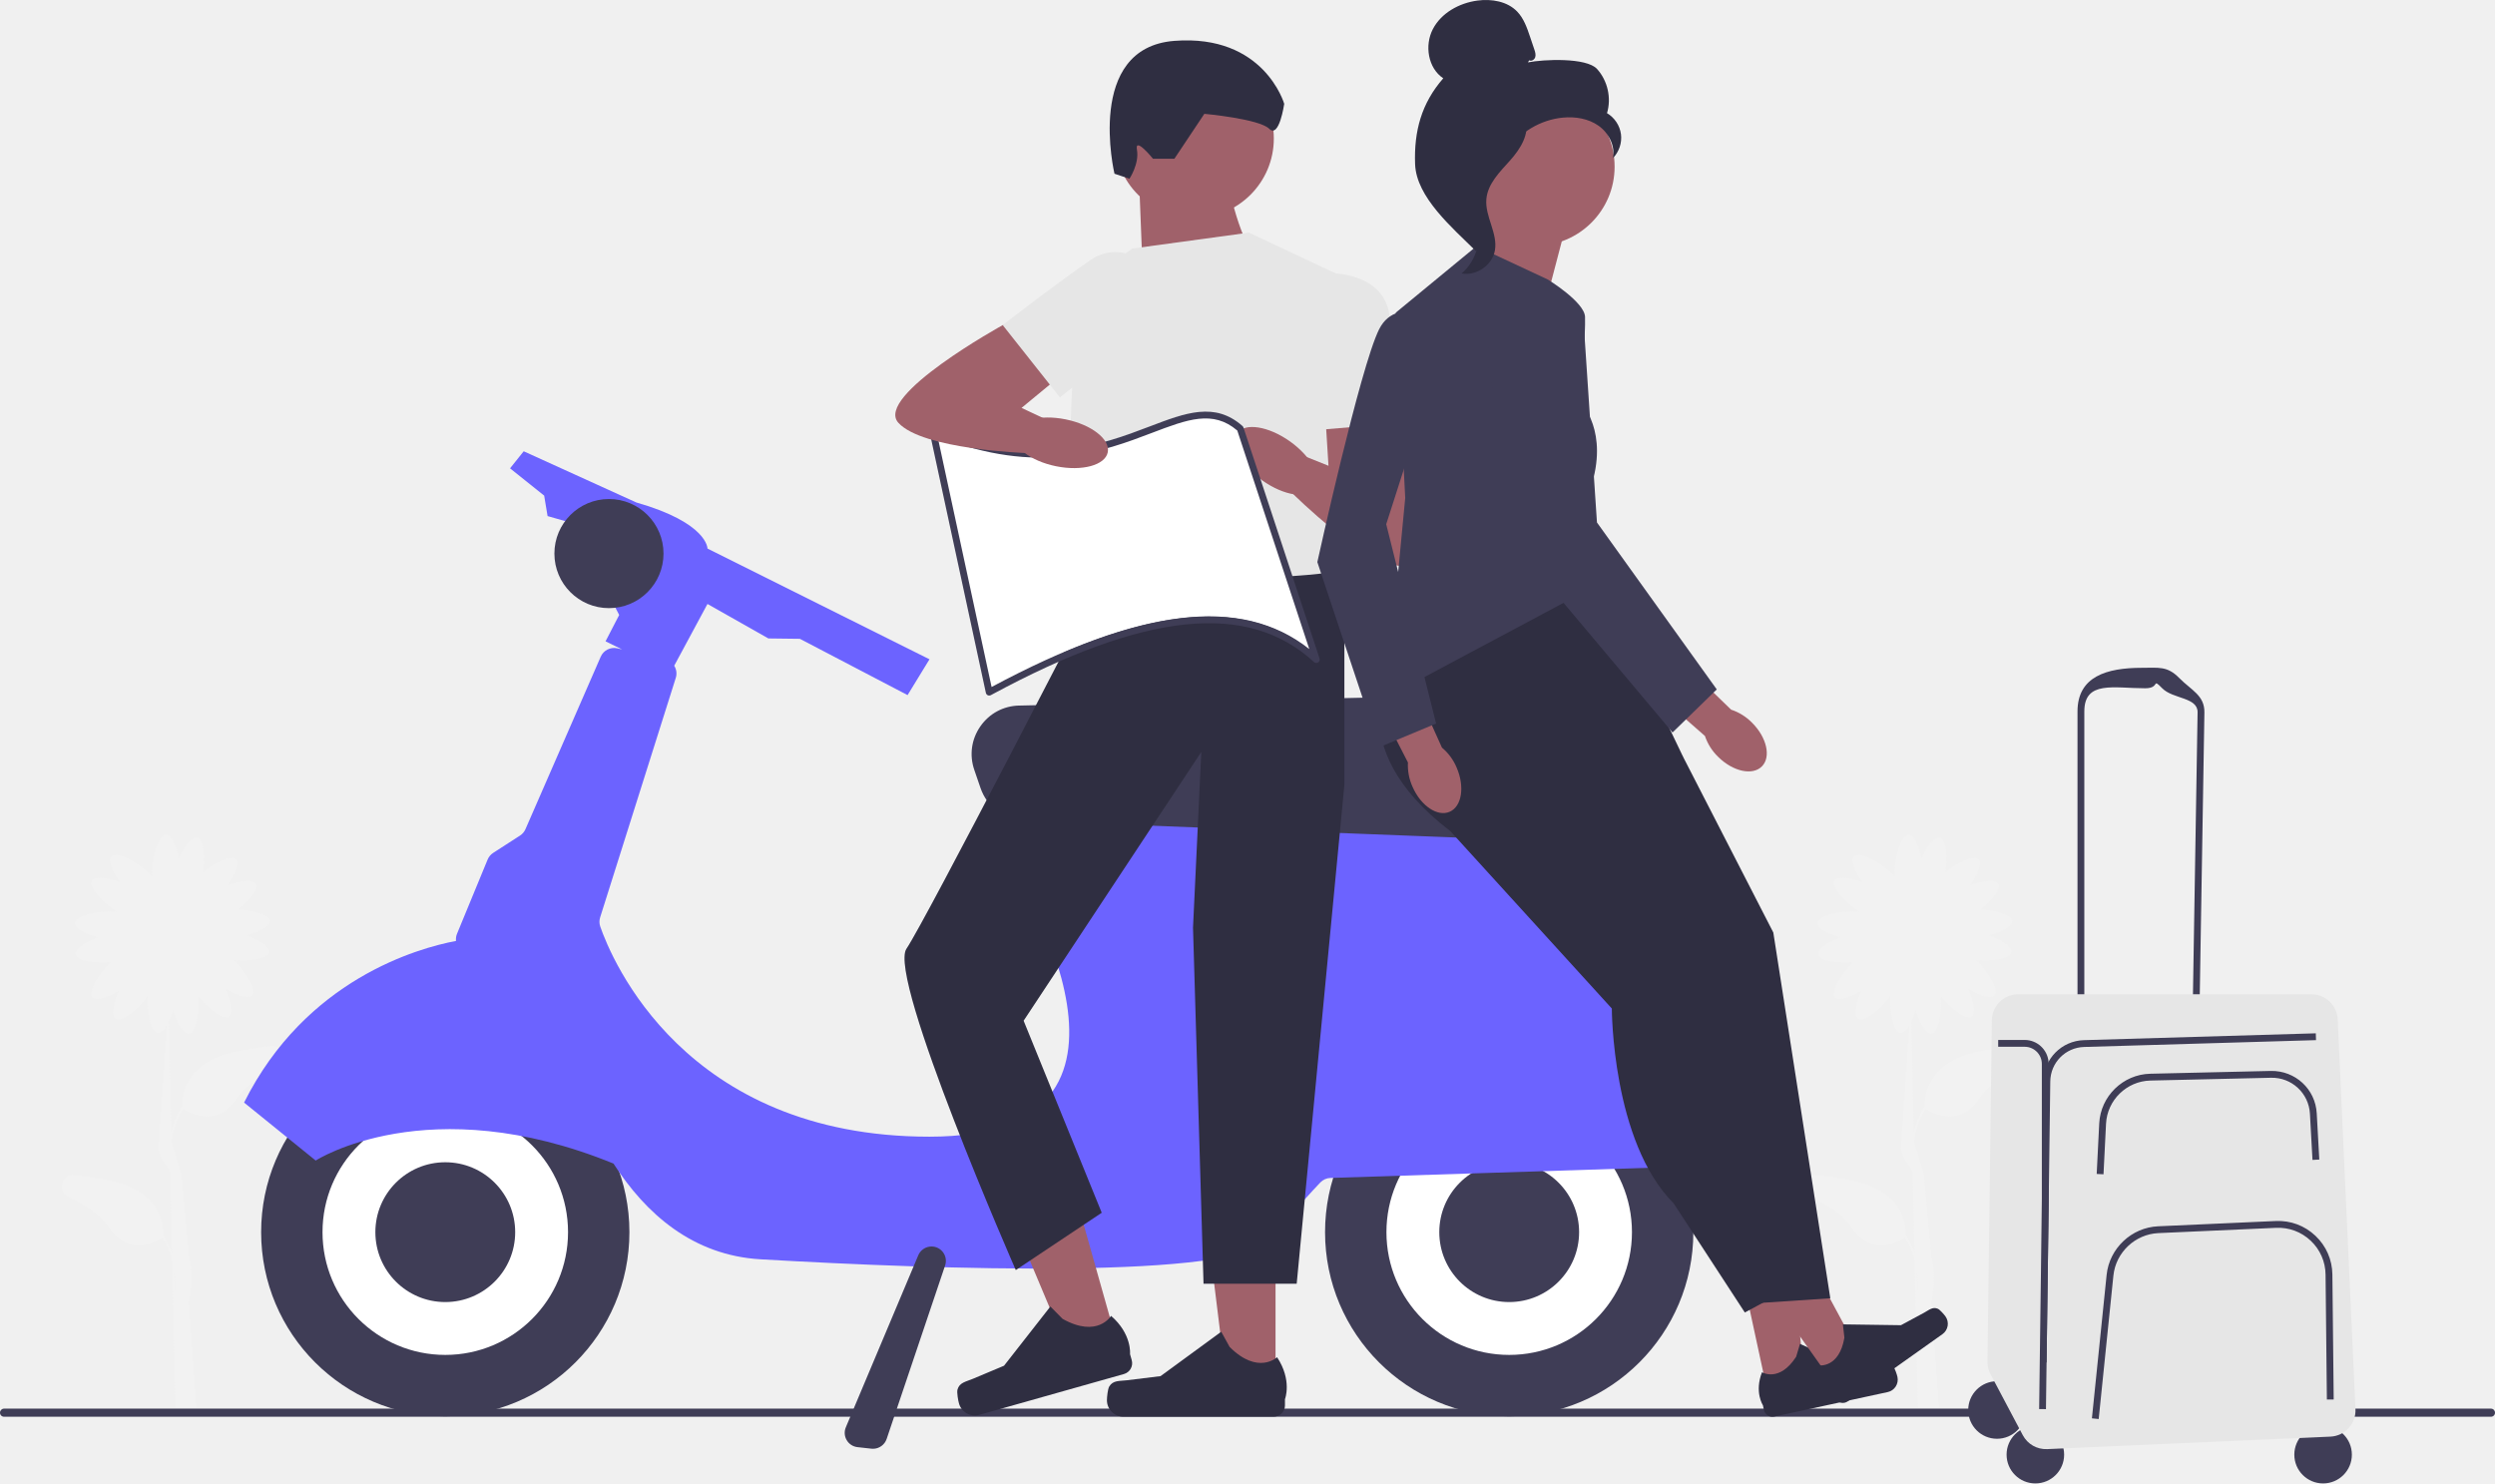
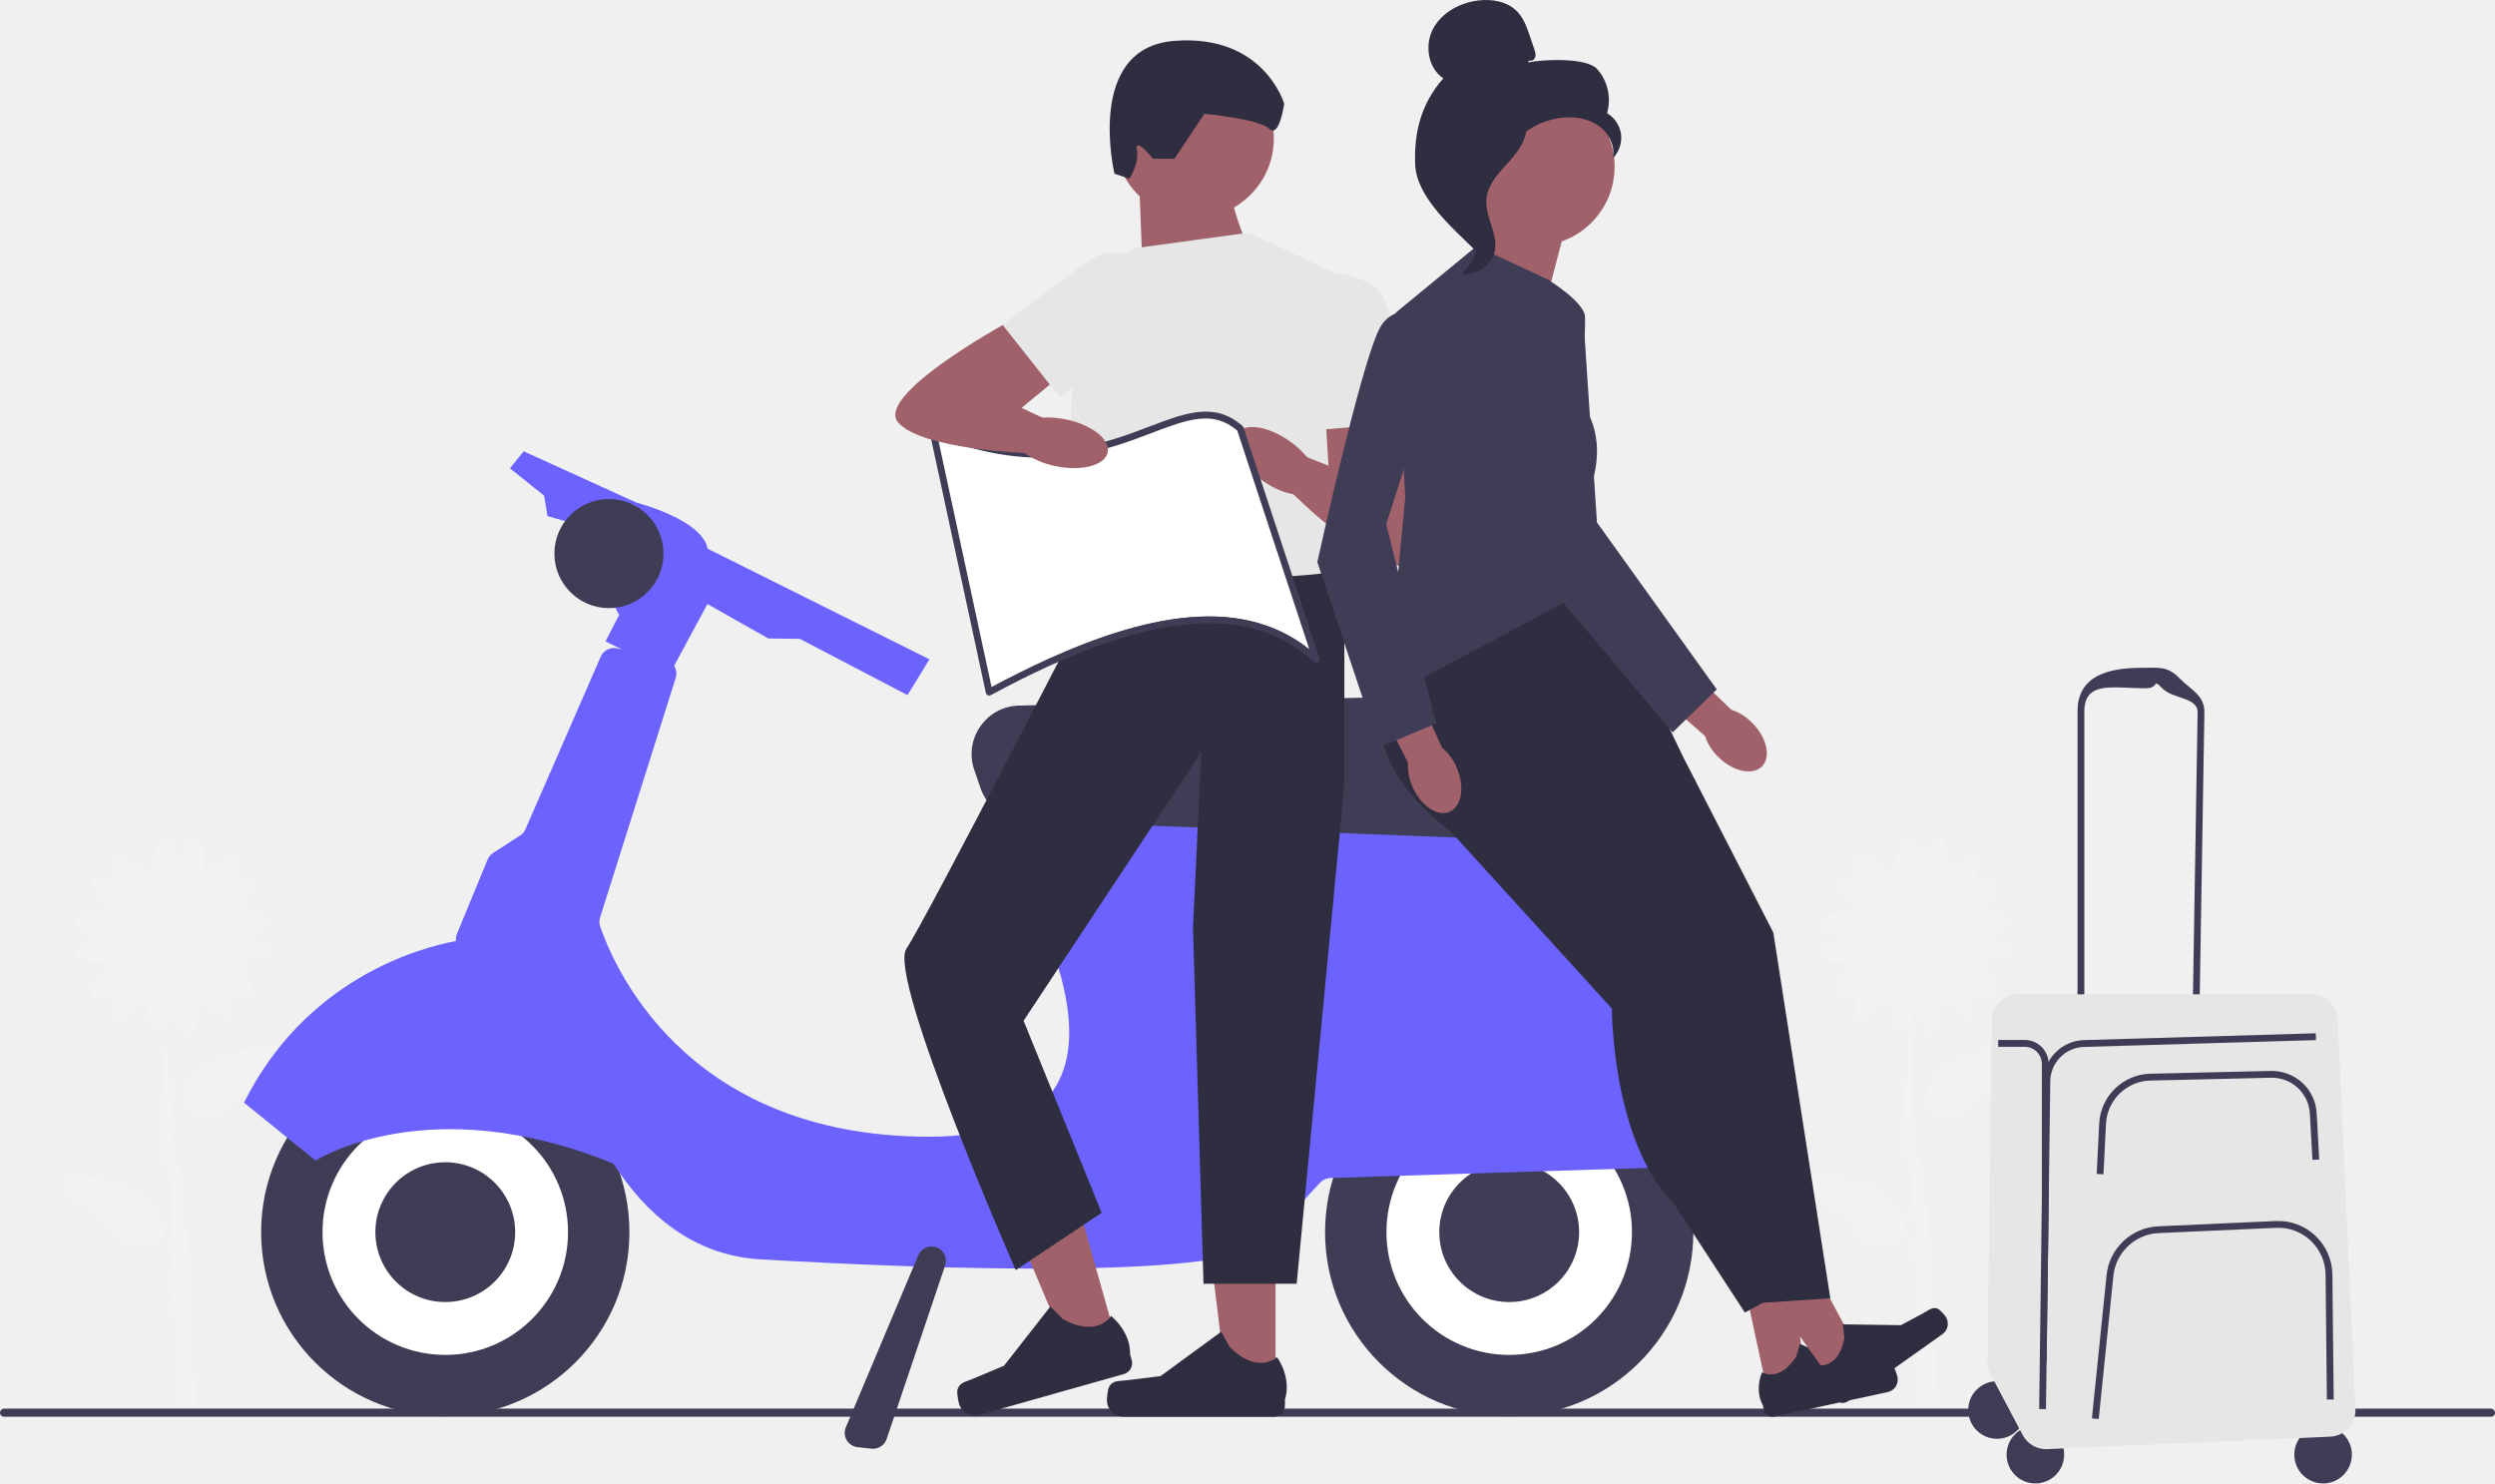
- <svg xmlns="http://www.w3.org/2000/svg" id="uuid-d4f336b3-10d2-4d00-aca2-45e522f21812" width="731.67" height="435.029" viewBox="0 0 731.67 435.029">
-   <path d="m79.481,306.788c-3.161.34-6.609.851-10.277,1.597-15.552,3.167-15.875,13.727-15.739,16.148l-.106-.066c-1.564,2.509-2.543,5.047-3.135,7.443l-.712-32.367c.461-.96.88-2.049,1.229-3.165,1.164,3.585,3.073,6.972,4.718,6.747,2.139-.292,3.072-6.586,2.673-11.059,2.72,3.503,7.298,7.25,9.025,6.094,1.38-.923.562-4.724-.945-8.179,3.139,1.891,6.616,3.134,7.695,1.933,1.472-1.639-2.056-7.231-5.309-10.352,4.355.406,9.894-.288,10.257-2.27.299-1.633-2.997-3.694-6.526-5.02,3.544-.934,6.858-2.563,6.748-4.173-.131-1.913-5.051-3.195-9.295-3.39,3.202-2.505,6.143-5.967,5.244-7.533-.827-1.44-4.674-.882-8.224.386,2.101-3.003,3.578-6.387,2.453-7.546-1.401-1.443-6.374,1.047-9.767,3.8.661-4.288.327-9.701-1.597-10.19-1.609-.41-3.889,2.739-5.453,6.169-.691-3.599-2.09-7.016-3.704-7.016-2.3,0-4.164,6.934-4.164,11.451,0,.255.007.496.018.725-.231-.268-.495-.547-.797-.84-3.241-3.147-9.514-6.641-11.116-4.991-1.125,1.158.352,4.542,2.453,7.546-3.55-1.268-7.397-1.826-8.224-.386-1.111,1.934,3.639,6.763,7.5,9.105-.232-.028-.476-.052-.735-.069-4.507-.308-11.552,1.08-11.708,3.375-.11,1.611,3.204,3.239,6.748,4.173-3.528,1.326-6.825,3.387-6.526,5.02.363,1.982,5.902,2.676,10.257,2.27-3.253,3.122-6.781,8.713-5.309,10.352,1.079,1.201,4.556-.042,7.695-1.933-1.507,3.455-2.325,7.256-.945,8.179,1.824,1.22,6.825-3.026,9.463-6.679-.269,4.47.801,10.61,2.923,10.852.887.101,1.828-.845,2.676-2.302l-2.404,34.79c-.562,4.052,3.032,6.695,3.353,8.364l.518,23.559c-.585-1.678-1.373-3.395-2.435-5.099l-.106.066c.136-2.421-.187-12.982-15.739-16.148-3.668-.747-7.116-1.257-10.277-1.597-3.731-.401-5.187,4.706-1.816,6.356,4.881,2.389,9.473,5.399,11.867,8.964,6.119,9.114,14.574,3.845,15.776,3.027,1.343,2.235,2.223,4.487,2.779,6.629l.275,12.511c-.067.296-.114.462-.118.474l.129.038.666,30.279,6.181-.05-2.211-30.949c.371-1.67,1.514-7.357,0-13.264l-2.211-24.317h0c-.005-.019.125.638,0,0l-2.884-9.555c.419-2.956,1.393-6.281,3.369-9.571,1.202.818,9.657,6.086,15.776-3.027,2.393-3.565,6.985-6.575,11.867-8.964,3.371-1.65,1.915-6.757-1.816-6.356l0.0 0Zm-28.233,71.638l-.117-5.295c.235,2.002.223,3.809.117,5.295Z" fill="#f2f2f2" />
-   <path d="m0,414.287c0,.66.53,1.19,1.19,1.19h729.29c.66,0,1.19-.53,1.19-1.19,0-.66-.53-1.19-1.19-1.19H1.19c-.66,0-1.19.53-1.19,1.19Z" fill="#3f3d56" />
+ <svg xmlns="http://www.w3.org/2000/svg" id="uuid-026e9145-6dbc-4448-8ac2-371c23178406" width="731.67" height="435.03" viewBox="0 0 731.67 435.03">
+   <path d="m79.48,306.79c-3.16.34-6.61.85-10.28,1.6-15.55,3.17-15.88,13.73-15.74,16.15l-.11-.07c-1.56,2.51-2.54,5.05-3.14,7.44l-.71-32.37c.46-.96.88-2.05,1.23-3.16,1.16,3.59,3.07,6.97,4.72,6.75,2.14-.29,3.07-6.59,2.67-11.06,2.72,3.5,7.3,7.25,9.03,6.09,1.38-.92.56-4.72-.94-8.18,3.14,1.89,6.62,3.13,7.7,1.93,1.47-1.64-2.06-7.23-5.31-10.35,4.35.41,9.89-.29,10.26-2.27.3-1.63-3-3.69-6.53-5.02,3.54-.93,6.86-2.56,6.75-4.17-.13-1.91-5.05-3.2-9.3-3.39,3.2-2.5,6.14-5.97,5.24-7.53-.83-1.44-4.67-.88-8.22.39,2.1-3,3.58-6.39,2.45-7.55-1.4-1.44-6.37,1.05-9.77,3.8.66-4.29.33-9.7-1.6-10.19-1.61-.41-3.89,2.74-5.45,6.17-.69-3.6-2.09-7.02-3.7-7.02-2.3,0-4.16,6.93-4.16,11.45,0,.26,0,.5.02.73-.23-.27-.5-.55-.8-.84-3.24-3.15-9.51-6.64-11.12-4.99-1.12,1.16.35,4.54,2.45,7.55-3.55-1.27-7.4-1.83-8.22-.39-1.11,1.93,3.64,6.76,7.5,9.1-.23-.03-.48-.05-.74-.07-4.51-.31-11.55,1.08-11.71,3.37-.11,1.61,3.2,3.24,6.75,4.17-3.53,1.33-6.82,3.39-6.53,5.02.36,1.98,5.9,2.68,10.26,2.27-3.25,3.12-6.78,8.71-5.31,10.35,1.08,1.2,4.56-.04,7.7-1.93-1.51,3.46-2.32,7.26-.94,8.18,1.82,1.22,6.83-3.03,9.46-6.68-.27,4.47.8,10.61,2.92,10.85.89.1,1.83-.85,2.68-2.3l-2.4,34.79c-.56,4.05,3.03,6.7,3.35,8.36l.52,23.56c-.59-1.68-1.37-3.4-2.44-5.1l-.11.07c.14-2.42-.19-12.98-15.74-16.15-3.67-.75-7.12-1.26-10.28-1.6-3.73-.4-5.19,4.71-1.82,6.36,4.88,2.39,9.47,5.4,11.87,8.96,6.12,9.11,14.57,3.85,15.78,3.03,1.34,2.24,2.22,4.49,2.78,6.63l.28,12.51c-.07.3-.11.46-.12.47l.13.04.67,30.28,6.18-.05-2.21-30.95c.37-1.67,1.51-7.36,0-13.26l-2.21-24.32h0s.13.64,0,0l-2.88-9.56c.42-2.96,1.39-6.28,3.37-9.57,1.2.82,9.66,6.09,15.78-3.03,2.39-3.56,6.99-6.57,11.87-8.96,3.37-1.65,1.92-6.76-1.82-6.36h0Zm-28.23,71.64l-.12-5.3c.23,2,.22,3.81.12,5.3Z" fill="#f2f2f2" />
+   <path d="m0,414.29c0,.66.53,1.19,1.19,1.19h729.29c.66,0,1.19-.53,1.19-1.19s-.53-1.19-1.19-1.19H1.19c-.66,0-1.19.53-1.19,1.19Z" fill="#3f3d56" />
  <g>
-     <circle cx="442.579" cy="361.342" r="54" fill="#3f3d56" />
-     <circle cx="442.579" cy="361.342" r="36" fill="#fff" />
-     <circle cx="442.579" cy="361.342" r="20.5" fill="#3f3d56" />
-     <circle cx="130.579" cy="361.342" r="54" fill="#3f3d56" />
-     <circle cx="130.579" cy="361.342" r="36" fill="#fff" />
-     <path d="m516.451,335.66c-7.034-17.727-31.614-71.897-75.386-89.825-.337-.138-.691-.232-1.051-.284l-140.406-20.112c-2.314-.331-4.467,1.251-4.84,3.559l-2.462,15.198c-.169,1.044.051,2.112.624,3.001,7.131,11.063,52.829,86.145-20.351,86.145-72.03,0-93.349-52.374-96.55-61.615-.302-.873-.315-1.813-.036-2.694l22.184-70.251c.395-1.25.176-2.529-.461-3.552l9.752-18.112,17.863,10.112,9.248.112,31.571,16.5,6.429-10.5-65.111-32.476s.111-7.524-20.889-13.524l-33-15-4,5,10,8,1,6,7,2,14,27-4,7.736,4.855,2.367-1.395-.317c-2.008-.456-4.057.579-4.88,2.466l-22.063,50.561c-.338.774-.896,1.43-1.605,1.888l-7.859,5.071c-.734.474-1.306,1.161-1.64,1.969l-8.976,21.773c-.28.678-.36,1.39-.287,2.078-11.19,2.12-44.084,11.277-62.15,47.408l21,17s32.918-21.299,87.322.881c9.456,14.718,23.251,26.933,43.168,28.084,52.511,3.035,139.511,6.035,149.511-5.965,7.321-8.785,12.414-14.27,14.617-16.578.776-.813,1.836-1.284,2.96-1.32l122.449-3.911c2.973-.095,4.943-3.109,3.846-5.873Z" fill="#6c63ff" />
-     <circle cx="178.579" cy="162.342" r="16" fill="#3f3d56" />
-     <path d="m434.813,245.896c-.189,0-.38-.004-.571-.011l-133.778-5.179c-5.92-.229-10.99-3.998-12.917-9.601l-1.831-5.329c-1.494-4.345-.845-8.999,1.781-12.769,2.626-3.77,6.766-5.993,11.358-6.099l138.217-3.177c4.28-.098,8.4,1.734,11.194,5.033,2.793,3.297,3.932,7.624,3.123,11.87l-2.606,13.684c-1.293,6.788-7.119,11.577-13.97,11.577Z" fill="#3f3d56" />
-     <circle cx="130.579" cy="361.342" r="20.5" fill="#3f3d56" />
-     <path d="m488.558,302.979c-3.202,0-6.251-1.715-7.876-4.655l-10.135-18.34c-1.605-2.905-1.514-6.319.245-9.134,1.759-2.815,4.797-4.404,8.103-4.223l18.386.942c3.424.176,6.5,2.329,7.837,5.488l5.373,12.697c.982,2.325.958,4.874-.068,7.18-1.027,2.305-2.907,4.027-5.293,4.851l-13.624,4.697c-.973.336-1.967.496-2.947.496Z" fill="#3f3d56" />
-     <path d="m256.009,424.868c-.152,0-.306-.009-.46-.025l-4.083-.454c-1.334-.148-2.488-.897-3.168-2.056-.68-1.157-.771-2.531-.25-3.769l21.237-50.438.461.194-.461-.194c.583-1.385,1.871-2.36,3.361-2.547,1.45-.185,2.864.386,3.787,1.517.923,1.13,1.195,2.63.729,4.013l-17.154,50.893c-.578,1.718-2.216,2.867-4,2.867Z" fill="#3f3d56" />
+     <circle cx="442.58" cy="361.34" r="54" fill="#3f3d56" />
+     <circle cx="442.58" cy="361.34" r="36" fill="#fff" />
+     <circle cx="442.58" cy="361.34" r="20.5" fill="#3f3d56" />
+     <circle cx="130.58" cy="361.34" r="54" fill="#3f3d56" />
+     <circle cx="130.58" cy="361.34" r="36" fill="#fff" />
+     <path d="m516.45,335.66c-7.03-17.73-31.61-71.9-75.39-89.83-.34-.14-.69-.23-1.05-.28l-140.41-20.11c-2.31-.33-4.47,1.25-4.84,3.56l-2.46,15.2c-.17,1.04.05,2.11.62,3,7.13,11.06,52.83,86.15-20.35,86.15s-93.35-52.37-96.55-61.62c-.3-.87-.31-1.81-.04-2.69l22.18-70.25c.39-1.25.18-2.53-.46-3.55l9.75-18.11,17.86,10.11,9.25.11,31.57,16.5,6.43-10.5-65.11-32.48s.11-7.52-20.89-13.52l-33-15-4,5,10,8,1,6,7,2,14,27-4,7.74,4.86,2.37-1.39-.32c-2.01-.46-4.06.58-4.88,2.47l-22.06,50.56c-.34.77-.9,1.43-1.61,1.89l-7.86,5.07c-.73.47-1.31,1.16-1.64,1.97l-8.98,21.77c-.28.68-.36,1.39-.29,2.08-11.19,2.12-44.08,11.28-62.15,47.41l21,17s32.92-21.3,87.32.88c9.46,14.72,23.25,26.93,43.17,28.08,52.51,3.04,139.51,6.04,149.51-5.96,7.32-8.79,12.41-14.27,14.62-16.58.78-.81,1.84-1.28,2.96-1.32l122.45-3.91c2.97-.09,4.94-3.11,3.85-5.87Z" fill="#6c63ff" />
+     <circle cx="178.58" cy="162.34" r="16" fill="#3f3d56" />
+     <path d="m434.81,245.9c-.19,0-.38,0-.57-.01l-133.78-5.18c-5.92-.23-10.99-4-12.92-9.6l-1.83-5.33c-1.49-4.34-.84-9,1.78-12.77,2.63-3.77,6.77-5.99,11.36-6.1l138.22-3.18c4.28-.1,8.4,1.73,11.19,5.03,2.79,3.3,3.93,7.62,3.12,11.87l-2.61,13.68c-1.29,6.79-7.12,11.58-13.97,11.58Z" fill="#3f3d56" />
+     <circle cx="130.58" cy="361.34" r="20.5" fill="#3f3d56" />
+     <path d="m488.56,302.98c-3.2,0-6.25-1.71-7.88-4.66l-10.13-18.34c-1.61-2.91-1.51-6.32.25-9.13,1.76-2.82,4.8-4.4,8.1-4.22l18.39.94c3.42.18,6.5,2.33,7.84,5.49l5.37,12.7c.98,2.33.96,4.87-.07,7.18-1.03,2.3-2.91,4.03-5.29,4.85l-13.62,4.7c-.97.34-1.97.5-2.95.5Z" fill="#3f3d56" />
+     <path d="m256.01,424.87c-.15,0-.31,0-.46-.03l-4.08-.45c-1.33-.15-2.49-.9-3.17-2.06-.68-1.16-.77-2.53-.25-3.77l21.24-50.44.46.19-.46-.19c.58-1.38,1.87-2.36,3.36-2.55,1.45-.18,2.86.39,3.79,1.52.92,1.13,1.2,2.63.73,4.01l-17.15,50.89c-.58,1.72-2.22,2.87-4,2.87Z" fill="#3f3d56" />
  </g>
-   <path d="m366.275,72.882s-7.77-15.539-6.216-29.524l-25.859,13.403.996,25.445,31.078-9.323h0Z" fill="#a0616a" />
-   <circle cx="350.228" cy="40.611" r="23.327" fill="#a0616a" />
+   <path d="m366.28,72.88s-7.77-15.54-6.22-29.52l-25.86,13.4,1,25.44,31.08-9.32h0Z" fill="#a0616a" />
+   <circle cx="350.23" cy="40.61" r="23.33" fill="#a0616a" />
  <g>
-     <polygon points="374.056 406.928 359.822 406.926 353.05 352.022 374.059 352.024 374.056 406.928" fill="#a0616a" />
-     <path d="m325.288,406.605h0c-.443.746-.677,3.156-.677,4.024h0c0,2.668,2.163,4.831,4.831,4.831h44.082c1.82,0,3.296-1.476,3.296-3.296v-1.835s2.181-5.516-2.309-12.315c0,0-5.58,5.323-13.918-3.014l-2.459-4.454-17.798,13.017-9.865,1.214c-2.158.266-4.072-.041-5.182,1.829h-0l0.0 0Z" fill="#2f2e41" />
+     <polygon points="374.06 406.93 359.82 406.93 353.05 352.02 374.06 352.02 374.06 406.93" fill="#a0616a" />
+     <path d="m325.29,406.6h0c-.44.75-.68,3.16-.68,4.02h0c0,2.67,2.16,4.83,4.83,4.83h44.08c1.82,0,3.3-1.48,3.3-3.3v-1.84s2.18-5.52-2.31-12.31c0,0-5.58,5.32-13.92-3.01l-2.46-4.45-17.8,13.02-9.87,1.21c-2.16.27-4.07-.04-5.18,1.83h0,0Z" fill="#2f2e41" />
  </g>
-   <path d="m332.089,72.882l34.186-4.662,26.417,12.431,1.554,96.343s-64.983,7.77-75.224-2.331c-10.241-10.1-2.472-90.904-2.472-90.904l15.539-10.877s-0,0-0,0Z" fill="#e6e6e6" />
-   <path d="m344.394,46.554h-6.271s-5.441-6.697-4.709-2.617c.732,4.081-2.196,8.473-2.196,8.473l-4.392-1.464s-8.784-36.934,17.568-38.963,32.208,18.467,32.208,18.467c0,0-1.464,10.248-4.392,7.32s-19.032-4.392-19.032-4.392l-8.784,13.176s0,0,0,0Z" fill="#2f2e41" />
+   <path d="m332.09,72.88l34.19-4.66,26.42,12.43,1.55,96.34s-64.98,7.77-75.22-2.33c-10.24-10.1-2.47-90.9-2.47-90.9l15.54-10.88s0,0,0,0Z" fill="#e6e6e6" />
+   <path d="m344.39,46.55h-6.27s-5.44-6.7-4.71-2.62c.73,4.08-2.2,8.47-2.2,8.47l-4.39-1.46s-8.78-36.93,17.57-38.96,32.21,18.47,32.21,18.47c0,0-1.46,10.25-4.39,7.32s-19.03-4.39-19.03-4.39l-8.78,13.18s0,0,0,0Z" fill="#2f2e41" />
  <g>
-     <polygon points="327.805 394.588 314.105 398.454 292.671 347.455 312.889 341.749 327.805 394.588" fill="#a0616a" />
-     <path d="m280.783,407.528h0c-.224.839.206,3.221.442,4.056h0c.725,2.568,3.394,4.062,5.962,3.337l42.423-11.977c1.752-.495,2.771-2.316,2.276-4.067l-.499-1.766s.6-5.901-5.568-11.224c0,0-3.924,6.639-14.213.88l-3.577-3.619-13.592,17.363-9.164,3.849c-2.005.842-3.93,1.067-4.49,3.168l-0.0 0-0-0v0Z" fill="#2f2e41" />
+     <polygon points="327.8 394.59 314.11 398.45 292.67 347.46 312.89 341.75 327.8 394.59" fill="#a0616a" />
+     <path d="m280.78,407.53h0c-.22.84.21,3.22.44,4.06h0c.72,2.57,3.39,4.06,5.96,3.34l42.42-11.98c1.75-.49,2.77-2.32,2.28-4.07l-.5-1.77s.6-5.9-5.57-11.22c0,0-3.92,6.64-14.21.88l-3.58-3.62-13.59,17.36-9.16,3.85c-2,.84-3.93,1.07-4.49,3.17h0s0,0,0,0h0Z" fill="#2f2e41" />
  </g>
-   <path d="m389.584,167.671l4.662,14.095v48.453l-13.985,146.24h-27.322l-3.083-104.394,2.435-51.561-52.108,78.836,22.905,56.307-25.205,16.812s-37.698-85.912-32.057-94.235c5.641-8.323,56.164-106.589,56.164-106.589,0,0,67.596-2.41,67.596-3.964l0.0 0v0h0Z" fill="#2f2e41" />
+   <path d="m389.58,167.67l4.66,14.1v48.45l-13.99,146.24h-27.32l-3.08-104.39,2.43-51.56-52.11,78.84,22.9,56.31-25.21,16.81s-37.7-85.91-32.06-94.24c5.64-8.32,56.16-106.59,56.16-106.59,0,0,67.6-2.41,67.6-3.96h0s0,0,0,0Z" fill="#2f2e41" />
  <g>
-     <path d="m403.569,111.73l7.513,12.304s10.62,41.743,0,41.913-32.063-21.273-32.063-21.273l2.796-11.189,7.77,3.108-1.554-24.863h15.539s0,0,0,0Z" fill="#a0616a" />
-     <path d="m380.261,80.456s24.863-4.38,27.194,11.893c2.331,16.273,3.628,31.685,3.628,31.685l-26.937,2.232-3.885-45.81s0,0,0,0Z" fill="#e6e6e6" />
-     <ellipse cx="374.229" cy="135.166" rx="7.015" ry="14.03" transform="translate(47.03315 361.5733) rotate(-54.54076)" fill="#a0616a" />
+     <path d="m403.57,111.73l7.51,12.3s10.62,41.74,0,41.91-32.06-21.27-32.06-21.27l2.8-11.19,7.77,3.11-1.55-24.86h15.54s0,0,0,0Z" fill="#a0616a" />
+     <path d="m380.26,80.46s24.86-4.38,27.19,11.89c2.33,16.27,3.63,31.69,3.63,31.69l-26.94,2.23-3.88-45.81s0,0,0,0Z" fill="#e6e6e6" />
+     <ellipse cx="374.23" cy="135.17" rx="7.02" ry="14.03" transform="translate(47.03 361.57) rotate(-54.54)" fill="#a0616a" />
  </g>
-   <path d="m590.481,306.788c-3.161.34-6.609.851-10.277,1.597-15.552,3.167-15.875,13.727-15.739,16.148l-.106-.066c-1.564,2.509-2.543,5.047-3.135,7.443l-.712-32.367c.461-.96.88-2.049,1.229-3.165,1.164,3.585,3.073,6.972,4.718,6.747,2.139-.292,3.072-6.586,2.673-11.059,2.72,3.503,7.298,7.25,9.025,6.094,1.38-.923.562-4.724-.945-8.179,3.139,1.891,6.616,3.134,7.695,1.933,1.472-1.639-2.056-7.231-5.309-10.352,4.355.406,9.894-.288,10.257-2.27.299-1.633-2.997-3.694-6.526-5.02,3.544-.934,6.858-2.563,6.748-4.173-.131-1.913-5.051-3.195-9.295-3.39,3.202-2.505,6.143-5.967,5.244-7.533-.827-1.44-4.674-.882-8.224.386,2.101-3.003,3.578-6.387,2.453-7.546-1.401-1.443-6.374,1.047-9.767,3.8.661-4.288.327-9.701-1.597-10.19-1.609-.41-3.889,2.739-5.453,6.169-.691-3.599-2.09-7.016-3.704-7.016-2.3,0-4.164,6.934-4.164,11.451,0,.255.007.496.018.725-.231-.268-.495-.547-.797-.84-3.241-3.147-9.514-6.641-11.116-4.991-1.125,1.158.352,4.542,2.453,7.546-3.55-1.268-7.397-1.826-8.224-.386-1.111,1.934,3.639,6.763,7.5,9.105-.232-.028-.476-.052-.735-.069-4.507-.308-11.552,1.08-11.708,3.375-.11,1.611,3.204,3.239,6.748,4.173-3.528,1.326-6.825,3.387-6.526,5.02.363,1.982,5.902,2.676,10.257,2.27-3.253,3.122-6.781,8.713-5.309,10.352,1.079,1.201,4.556-.042,7.695-1.933-1.507,3.455-2.325,7.256-.945,8.179,1.824,1.22,6.825-3.026,9.463-6.679-.269,4.47.801,10.61,2.923,10.852.887.101,1.828-.845,2.676-2.302l-2.404,34.79c-.562,4.052,3.032,6.695,3.353,8.364l.518,23.559c-.585-1.678-1.373-3.395-2.435-5.099l-.106.066c.136-2.421-.187-12.982-15.739-16.148-3.668-.747-7.116-1.257-10.277-1.597-3.731-.401-5.187,4.706-1.816,6.356,4.881,2.389,9.473,5.399,11.867,8.964,6.119,9.114,14.574,3.845,15.776,3.027,1.343,2.235,2.223,4.487,2.779,6.629l.275,12.511c-.067.296-.114.462-.118.474l.129.038.666,30.279,6.181-.05-2.211-30.949c.371-1.67,1.514-7.357,0-13.264l-2.211-24.317h0c-.005-.019.125.638,0,0l-2.884-9.555c.419-2.956,1.393-6.281,3.369-9.571,1.202.818,9.657,6.086,15.776-3.027,2.393-3.565,6.985-6.575,11.867-8.964,3.371-1.65,1.915-6.757-1.816-6.356l0.0 0Zm-28.233,71.638l-.117-5.295c.235,2.002.223,3.809.117,5.295Z" fill="#f2f2f2" />
+   <path d="m590.48,306.79c-3.16.34-6.61.85-10.28,1.6-15.55,3.17-15.88,13.73-15.74,16.15l-.11-.07c-1.56,2.51-2.54,5.05-3.14,7.44l-.71-32.37c.46-.96.88-2.05,1.23-3.16,1.16,3.59,3.07,6.97,4.72,6.75,2.14-.29,3.07-6.59,2.67-11.06,2.72,3.5,7.3,7.25,9.03,6.09,1.38-.92.56-4.72-.94-8.18,3.14,1.89,6.62,3.13,7.7,1.93,1.47-1.64-2.06-7.23-5.31-10.35,4.35.41,9.89-.29,10.26-2.27.3-1.63-3-3.69-6.53-5.02,3.54-.93,6.86-2.56,6.75-4.17-.13-1.91-5.05-3.2-9.3-3.39,3.2-2.5,6.14-5.97,5.24-7.53-.83-1.44-4.67-.88-8.22.39,2.1-3,3.58-6.39,2.45-7.55-1.4-1.44-6.37,1.05-9.77,3.8.66-4.29.33-9.7-1.6-10.19-1.61-.41-3.89,2.74-5.45,6.17-.69-3.6-2.09-7.02-3.7-7.02-2.3,0-4.16,6.93-4.16,11.45,0,.26,0,.5.02.73-.23-.27-.5-.55-.8-.84-3.24-3.15-9.51-6.64-11.12-4.99-1.12,1.16.35,4.54,2.45,7.55-3.55-1.27-7.4-1.83-8.22-.39-1.11,1.93,3.64,6.76,7.5,9.1-.23-.03-.48-.05-.74-.07-4.51-.31-11.55,1.08-11.71,3.37-.11,1.61,3.2,3.24,6.75,4.17-3.53,1.33-6.82,3.39-6.53,5.02.36,1.98,5.9,2.68,10.26,2.27-3.25,3.12-6.78,8.71-5.31,10.35,1.08,1.2,4.56-.04,7.7-1.93-1.51,3.46-2.32,7.26-.94,8.18,1.82,1.22,6.83-3.03,9.46-6.68-.27,4.47.8,10.61,2.92,10.85.89.1,1.83-.85,2.68-2.3l-2.4,34.79c-.56,4.05,3.03,6.7,3.35,8.36l.52,23.56c-.59-1.68-1.37-3.4-2.44-5.1l-.11.07c.14-2.42-.19-12.98-15.74-16.15-3.67-.75-7.12-1.26-10.28-1.6-3.73-.4-5.19,4.71-1.82,6.36,4.88,2.39,9.47,5.4,11.87,8.96,6.12,9.11,14.57,3.85,15.78,3.03,1.34,2.24,2.22,4.49,2.78,6.63l.28,12.51c-.07.3-.11.46-.12.47l.13.04.67,30.28,6.18-.05-2.21-30.95c.37-1.67,1.51-7.36,0-13.26l-2.21-24.32h0s.13.64,0,0l-2.88-9.56c.42-2.96,1.39-6.28,3.37-9.57,1.2.82,9.66,6.09,15.78-3.03,2.39-3.56,6.99-6.57,11.87-8.96,3.37-1.65,1.92-6.76-1.82-6.36h0Zm-28.23,71.64l-.12-5.3c.23,2,.22,3.81.12,5.3Z" fill="#f2f2f2" />
  <g>
-     <polygon points="518.513 409.073 529.256 406.751 525.413 364.206 509.557 367.633 518.513 409.073" fill="#a0616a" />
-     <path d="m555.27,400.877h0c.456.491,1.026,2.271,1.167,2.927h0c.435,2.014-.845,3.999-2.859,4.434l-33.272,7.189c-1.374.297-2.728-.576-3.025-1.95l-.299-1.385s-2.545-3.808-.266-9.671c0,0,5.08,3.108,10.013-4.545l1.129-3.763,15.557,6.922,7.644-.692c1.672-.151,3.067-.695,4.21.535l0-0h0Z" fill="#2f2e41" />
+     <polygon points="518.51 409.07 529.26 406.75 525.41 364.21 509.56 367.63 518.51 409.07" fill="#a0616a" />
+     <path d="m555.27,400.88h0c.46.49,1.03,2.27,1.17,2.93h0c.44,2.01-.84,4-2.86,4.43l-33.27,7.19c-1.37.3-2.73-.58-3.03-1.95l-.3-1.39s-2.55-3.81-.27-9.67c0,0,5.08,3.11,10.01-4.55l1.13-3.76,15.56,6.92,7.64-.69c1.67-.15,3.07-.7,4.21.54h0s0,0,0,0Z" fill="#2f2e41" />
  </g>
  <g>
-     <polygon points="537.73 405.819 546.693 399.456 526.419 361.855 513.19 371.245 537.73 405.819" fill="#a0616a" />
-     <path d="m568.296,383.82h0c.613.272,1.837,1.685,2.225,2.231h0c1.192,1.68.797,4.009-.883,5.201l-27.76,19.701c-1.146.813-2.735.544-3.548-.603l-.82-1.156s-3.838-2.499-4.05-8.787c0,0,5.893.859,7.417-8.118l-.442-3.904,17.026.243,6.755-3.644c1.478-.797,2.546-1.846,4.081-1.164l0-0v0Z" fill="#2f2e41" />
+     <polygon points="537.73 405.82 546.69 399.46 526.42 361.86 513.19 371.24 537.73 405.82" fill="#a0616a" />
+     <path d="m568.3,383.82h0c.61.27,1.84,1.68,2.22,2.23h0c1.19,1.68.8,4.01-.88,5.2l-27.76,19.7c-1.15.81-2.73.54-3.55-.6l-.82-1.16s-3.84-2.5-4.05-8.79c0,0,5.89.86,7.42-8.12l-.44-3.9,17.03.24,6.76-3.64c1.48-.8,2.55-1.85,4.08-1.16h0s0,0,0,0Z" fill="#2f2e41" />
  </g>
-   <path d="m408.605,195.473s-16.714,22.725,16.714,48.273l68.251-21.809-24.375-50.84-21.589-11.839-39,36.215-0-0Z" fill="#2f2e41" />
-   <polyline points="493.57 221.938 520.035 273.474 536.749 380.725 515.856 382.118 494.963 280.439 458.052 225.42 483.82 213.581" fill="#2f2e41" />
-   <path d="m425.319,227.559v16.188l47.358,52.013s0,39,18.107,57.108l20.893,32.036,18.107-9.75-26.465-93.322-47.358-61.286-30.643,7.014v0Z" fill="#2f2e41" />
-   <path d="m458.972,67.071l-8.921,34.012-34.012-6.691s23.732-24.469,20.387-35.621l22.547,8.299h-0Z" fill="#a0616a" />
-   <path d="m432.98,72.204l20.893,9.75s10.748,6.57,10.946,10.946-1.195,25.269-1.195,25.269c0,0,8.357,8.357,2.786,25.072l2.786,27.857-62.679,33.429,5.571-58.501-2.786-54.322,23.679-19.5 0.0 0Z" fill="#3f3d56" />
+   <path d="m408.6,195.47s-16.71,22.72,16.71,48.27l68.25-21.81-24.38-50.84-21.59-11.84-39,36.21h0Z" fill="#2f2e41" />
+   <polyline points="493.57 221.94 520.03 273.47 536.75 380.73 515.86 382.12 494.96 280.44 458.05 225.42 483.82 213.58" fill="#2f2e41" />
+   <path d="m425.32,227.56v16.19l47.36,52.01s0,39,18.11,57.11l20.89,32.04,18.11-9.75-26.46-93.32-47.36-61.29-30.64,7.01h0Z" fill="#2f2e41" />
+   <path d="m458.97,67.07l-8.92,34.01-34.01-6.69s23.73-24.47,20.39-35.62l22.55,8.3h0Z" fill="#a0616a" />
+   <path d="m432.98,72.2l20.89,9.75s10.75,6.57,10.95,10.95-1.2,25.27-1.2,25.27c0,0,8.36,8.36,2.79,25.07l2.79,27.86-62.68,33.43,5.57-58.5-2.79-54.32,23.68-19.5h0Z" fill="#3f3d56" />
  <g>
-     <path id="uuid-51ed3a1f-3c55-4180-88e2-bf04ebed84b8" d="m414.226,230.715c2.446,5.613,7.325,8.9,10.897,7.343,3.572-1.557,4.483-7.369,2.035-12.983-.947-2.256-2.421-4.253-4.297-5.822l-10.665-23.65-10.992,5.241,11.681,22.758c-.127,2.444.332,4.884,1.341,7.114v-0Z" fill="#a0616a" />
-     <path d="m425.319,95.187s-15.322-9.75-20.893,1.393-18.107,68.251-18.107,68.251l18.107,54.322,16.714-6.964-14.625-58.462,18.804-58.539h-0Z" fill="#3f3d56" />
+     <path id="uuid-a736fb77-ebf6-42b0-8b8a-4fdda1f3d2e9" d="m414.23,230.72c2.45,5.61,7.33,8.9,10.9,7.34,3.57-1.56,4.48-7.37,2.04-12.98-.95-2.26-2.42-4.25-4.3-5.82l-10.67-23.65-10.99,5.24,11.68,22.76c-.13,2.44.33,4.88,1.34,7.11h0Z" fill="#a0616a" />
+     <path d="m425.32,95.19s-15.32-9.75-20.89,1.39-18.11,68.25-18.11,68.25l18.11,54.32,16.71-6.96-14.63-58.46,18.8-58.54h0Z" fill="#3f3d56" />
  </g>
  <g>
-     <path id="uuid-2160a6cf-f044-4cce-b6e0-d0cec047d88a" d="m503.846,221.947c4.342,4.317,10.089,5.575,12.835,2.812s1.453-8.502-2.891-12.82c-1.712-1.749-3.817-3.062-6.14-3.83l-18.628-18.058-8.288,8.922,19.244,16.854c.782,2.319,2.108,4.418,3.868,6.119l0.0 0Z" fill="#a0616a" />
-     <path d="m464.23,91.864s-26.712-1.092-27.786,11.319c-1.074,12.412,17.186,67.794,17.186,67.794l36.846,43.83,12.973-12.632-35.134-48.962s-4.085-61.349-4.085-61.349Z" fill="#3f3d56" />
+     <path id="uuid-58a199b9-e878-46e4-8346-6749f3d4d3cf" d="m503.85,221.95c4.34,4.32,10.09,5.58,12.84,2.81s1.45-8.5-2.89-12.82c-1.71-1.75-3.82-3.06-6.14-3.83l-18.63-18.06-8.29,8.92,19.24,16.85c.78,2.32,2.11,4.42,3.87,6.12h0Z" fill="#a0616a" />
+     <path d="m464.23,91.86s-26.71-1.09-27.79,11.32c-1.07,12.41,17.19,67.79,17.19,67.79l36.85,43.83,12.97-12.63-35.13-48.96s-4.08-61.35-4.08-61.35Z" fill="#3f3d56" />
  </g>
  <g>
-     <path d="m386.017,192.417l-22.313-67.728c-18.038-15.895-37.606,22.375-90.136.682l16.522,76.611c39.717-21.47,73.903-29.879,95.927-9.564Z" fill="#fff" />
-     <path d="m290.09,203.979c-.143,0-.285-.03-.418-.092-.286-.131-.493-.39-.56-.697l-16.522-76.611c-.078-.363.051-.74.337-.979.285-.238.679-.298,1.022-.157,29.842,12.324,49.104,4.987,63.165-.371,10.691-4.074,19.134-7.288,27.251-.137.134.118.233.269.289.438l22.312,67.729c.143.433-.025.907-.409,1.154-.383.246-.886.203-1.219-.106-19.363-17.861-49.479-14.777-94.773,9.709-.148.08-.312.12-.476.12Zm-15.147-75.979l15.845,73.468c43.461-23.275,73.228-26.862,93.162-11.134l-21.108-64.074c-7.151-6.124-14.658-3.264-25.014.681-14.101,5.372-33.308,12.69-62.885,1.059v0Z" fill="#3f3d56" />
+     <path d="m386.02,192.42l-22.31-67.73c-18.04-15.89-37.61,22.38-90.14.68l16.52,76.61c39.72-21.47,73.9-29.88,95.93-9.56Z" fill="#fff" />
+     <path d="m290.09,203.98c-.14,0-.29-.03-.42-.09-.29-.13-.49-.39-.56-.7l-16.52-76.61c-.08-.36.05-.74.34-.98.29-.24.68-.3,1.02-.16,29.84,12.32,49.1,4.99,63.17-.37,10.69-4.07,19.13-7.29,27.25-.14.13.12.23.27.29.44l22.31,67.73c.14.43-.03.91-.41,1.15-.38.25-.89.2-1.22-.11-19.36-17.86-49.48-14.78-94.77,9.71-.15.08-.31.12-.48.12Zm-15.15-75.98l15.84,73.47c43.46-23.27,73.23-26.86,93.16-11.13l-21.11-64.07c-7.15-6.12-14.66-3.26-25.01.68-14.1,5.37-33.31,12.69-62.88,1.06h0Z" fill="#3f3d56" />
  </g>
  <g>
-     <path d="m308.168,92.422l-14.117,2.922s-37.736,20.767-30.604,28.638c7.133,7.871,37.441,8.877,37.441,8.877l6.26-9.687-7.578-3.55,19.216-15.853-10.617-11.346v0s0,0,0,0Z" fill="#a0616a" />
-     <path d="m346.93,88.073s-13.789-21.147-27.264-11.73c-13.475,9.417-25.615,19.001-25.615,19.001l16.775,21.193,36.103-28.464-0.0 0s0-0,0-0Z" fill="#e6e6e6" />
-     <ellipse cx="311.103" cy="129.859" rx="7.015" ry="14.03" transform="translate(122.1126 409.0201) rotate(-78.55861)" fill="#a0616a" />
+     <path d="m308.17,92.42l-14.12,2.92s-37.74,20.77-30.6,28.64c7.13,7.87,37.44,8.88,37.44,8.88l6.26-9.69-7.58-3.55,19.22-15.85-10.62-11.35h0s0,0,0,0Z" fill="#a0616a" />
+     <path d="m346.93,88.07s-13.79-21.15-27.26-11.73c-13.47,9.42-25.61,19-25.61,19l16.78,21.19,36.1-28.46h0s0,0,0,0Z" fill="#e6e6e6" />
+     <ellipse cx="311.1" cy="129.86" rx="7.02" ry="14.03" transform="translate(122.11 409.02) rotate(-78.56)" fill="#a0616a" />
  </g>
-   <circle cx="585.627" cy="413.496" r="8.438" fill="#3f3d56" />
-   <circle cx="596.878" cy="426.591" r="8.438" fill="#3f3d56" />
-   <circle cx="681.259" cy="426.591" r="8.438" fill="#3f3d56" />
-   <path d="m609.238,300.285v-91.648c0-10.26,8.581-12.795,18.841-12.795,5.028,0,7.474-.584,11,3,3.526,3.584,7.455,5.073,7.372,10.101l-1.477,89.93-35.737,1.412Zm19.841-98.443c-9.158,0-17.841-2.362-17.841,6.795v89.568l31.768-1.256,1.445-88.04c.074-4.487-7.225-3.869-10.372-7.068-3.147-3.199-.512,0-5,0v0Z" fill="#3f3d56" />
-   <path d="m584.124,299.182l-1.284,100.13c-.017,1.289.291,2.561.894,3.701l9.46,17.868c1.391,2.628,4.172,4.22,7.143,4.089l83.065-3.665c4.252-.188,7.545-3.79,7.351-8.041l-5.206-114.334c-.187-4.111-3.575-7.348-7.69-7.348h-86.035c-4.213,0-7.644,3.387-7.698,7.6h0Z" fill="#e6e6e6" />
-   <path d="m616.862,344.37l-1.997-.1.741-14.82c.399-7.982,6.97-14.38,14.96-14.566l35.374-.822c7.145-.125,13.058,5.295,13.454,12.434l.752,13.551-1.997.111-.752-13.551c-.336-6.055-5.386-10.691-11.41-10.545l-35.374.822c-6.948.161-12.663,5.726-13.01,12.666l-.741,14.82Z" fill="#3f3d56" />
-   <path d="m615.452,416.145l-1.989-.203,4.314-42.063c.798-7.778,7.289-13.907,15.099-14.257l34.501-1.547c4.346-.196,8.477,1.343,11.635,4.332,3.159,2.989,4.924,7.029,4.97,11.378l.386,36.622-2,.021-.386-36.622c-.04-3.802-1.583-7.334-4.345-9.946s-6.386-3.96-10.171-3.787l-34.501,1.547c-6.828.306-12.502,5.663-13.2,12.462l-4.314,42.063Z" fill="#3f3d56" />
-   <path d="m599.988,413.244l-2-.025,1.265-96.12c.086-6.573,5.301-11.873,11.871-12.066l67.996-2.003.059,2-67.996,2.003c-5.496.161-9.857,4.595-9.93,10.092l-1.265,96.12Z" fill="#3f3d56" />
-   <path d="m600.167,399.547h-1.39v-87.54c0-2.77-2.25-5.03-5.03-5.03h-7.77v-2h7.77c3.67,0,6.69,2.83,7,6.41.02.2.03.41.03.62v41.45l-.61,46.09Z" fill="#3f3d56" />
+   <circle cx="585.63" cy="413.5" r="8.44" fill="#3f3d56" />
+   <circle cx="596.88" cy="426.59" r="8.44" fill="#3f3d56" />
+   <circle cx="681.26" cy="426.59" r="8.44" fill="#3f3d56" />
+   <path d="m609.24,300.29v-91.65c0-10.26,8.58-12.8,18.84-12.8,5.03,0,7.47-.58,11,3,3.53,3.58,7.45,5.07,7.37,10.1l-1.48,89.93-35.74,1.41Zm19.84-98.44c-9.16,0-17.84-2.36-17.84,6.8v89.57l31.77-1.26,1.45-88.04c.07-4.49-7.23-3.87-10.37-7.07-3.15-3.2-.51,0-5,0h0Z" fill="#3f3d56" />
+   <path d="m584.12,299.18l-1.28,100.13c-.02,1.29.29,2.56.89,3.7l9.46,17.87c1.39,2.63,4.17,4.22,7.14,4.09l83.06-3.66c4.25-.19,7.54-3.79,7.35-8.04l-5.21-114.33c-.19-4.11-3.57-7.35-7.69-7.35h-86.03c-4.21,0-7.64,3.39-7.7,7.6h0Z" fill="#e6e6e6" />
+   <path d="m616.86,344.37l-2-.1.74-14.82c.4-7.98,6.97-14.38,14.96-14.57l35.37-.82c7.14-.12,13.06,5.29,13.45,12.43l.75,13.55-2,.11-.75-13.55c-.34-6.05-5.39-10.69-11.41-10.54l-35.37.82c-6.95.16-12.66,5.73-13.01,12.67l-.74,14.82Z" fill="#3f3d56" />
+   <path d="m615.45,416.15l-1.99-.2,4.31-42.06c.8-7.78,7.29-13.91,15.1-14.26l34.5-1.55c4.35-.2,8.48,1.34,11.64,4.33,3.16,2.99,4.92,7.03,4.97,11.38l.39,36.62-2,.02-.39-36.62c-.04-3.8-1.58-7.33-4.34-9.95s-6.39-3.96-10.17-3.79l-34.5,1.55c-6.83.31-12.5,5.66-13.2,12.46l-4.31,42.06Z" fill="#3f3d56" />
+   <path d="m599.99,413.24l-2-.03,1.26-96.12c.09-6.57,5.3-11.87,11.87-12.07l68-2,.06,2-68,2c-5.5.16-9.86,4.59-9.93,10.09l-1.26,96.12Z" fill="#3f3d56" />
+   <path d="m600.17,399.55h-1.39v-87.54c0-2.77-2.25-5.03-5.03-5.03h-7.77v-2h7.77c3.67,0,6.69,2.83,7,6.41.02.2.03.41.03.62v41.45l-.61,46.09Z" fill="#3f3d56" />
  <g>
-     <path d="m473.49,48.886c0,12.816-10.389,23.205-23.205,23.205s-23.205-10.389-23.205-23.205,10.389-23.205,23.205-23.205,23.205,10.389,23.205,23.205Z" fill="#a0616a" />
-     <path d="m448.433,17.688c.671.392,1.571-.201,1.786-.948.215-.747-.035-1.54-.284-2.277-.417-1.236-.835-2.472-1.252-3.708-.888-2.63-1.83-5.352-3.754-7.354-2.903-3.021-7.516-3.79-11.668-3.233-5.333.715-10.595,3.603-13.074,8.378-2.48,4.775-1.424,11.438,3.057,14.417-6.386,7.319-8.612,15.476-8.26,25.183.351,9.707,10.93,18.64,17.828,25.478,1.54-.934,2.941-5.31,2.094-6.9-.847-1.59.367-3.432-.683-4.896-1.049-1.464-1.927.867-.866-.589.669-.919-1.943-3.033-.948-3.583,4.812-2.66,6.413-8.658,9.435-13.251,3.645-5.54,9.885-9.292,16.487-9.914,3.637-.343,7.479.278,10.46,2.39,2.981,2.112,4.911,5.885,4.22,9.472,1.79-1.818,2.682-4.482,2.345-7.011-.336-2.529-1.892-4.868-4.095-6.155,1.34-4.43.192-9.526-2.917-12.954-3.109-3.428-15.722-2.844-20.261-1.942l.351-.602s-0,0-0,0Z" fill="#2f2e41" />
-     <path d="m447.728,34.625c-6.012.649-10.353,5.857-14.018,10.666-2.113,2.772-4.326,5.833-4.273,9.318.054,3.523,2.409,6.545,3.535,9.884,1.84,5.458.047,11.951-4.334,15.691,4.328.821,9.008-2.424,9.755-6.766.87-5.054-2.962-9.933-2.508-15.042.4-4.501,3.947-7.965,6.962-11.33,3.015-3.365,5.847-7.831,4.46-12.131,0,0,.421-.291.421-.291Z" fill="#2f2e41" />
+     <path d="m473.49,48.89c0,12.82-10.39,23.21-23.21,23.21s-23.21-10.39-23.21-23.21,10.39-23.21,23.21-23.21,23.21,10.39,23.21,23.21Z" fill="#a0616a" />
+     <path d="m448.43,17.69c.67.39,1.57-.2,1.79-.95.22-.75-.04-1.54-.28-2.28-.42-1.24-.83-2.47-1.25-3.71-.89-2.63-1.83-5.35-3.75-7.35-2.9-3.02-7.52-3.79-11.67-3.23-5.33.72-10.59,3.6-13.07,8.38-2.48,4.78-1.42,11.44,3.06,14.42-6.39,7.32-8.61,15.48-8.26,25.18.35,9.71,10.93,18.64,17.83,25.48,1.54-.93,2.94-5.31,2.09-6.9-.85-1.59.37-3.43-.68-4.9-1.05-1.46-1.93.87-.87-.59.67-.92-1.94-3.03-.95-3.58,4.81-2.66,6.41-8.66,9.43-13.25,3.65-5.54,9.88-9.29,16.49-9.91,3.64-.34,7.48.28,10.46,2.39,2.98,2.11,4.91,5.88,4.22,9.47,1.79-1.82,2.68-4.48,2.35-7.01-.34-2.53-1.89-4.87-4.1-6.16,1.34-4.43.19-9.53-2.92-12.95-3.11-3.43-15.72-2.84-20.26-1.94l.35-.6s0,0,0,0Z" fill="#2f2e41" />
+     <path d="m447.73,34.63c-6.01.65-10.35,5.86-14.02,10.67-2.11,2.77-4.33,5.83-4.27,9.32.05,3.52,2.41,6.55,3.54,9.88,1.84,5.46.05,11.95-4.33,15.69,4.33.82,9.01-2.42,9.75-6.77.87-5.05-2.96-9.93-2.51-15.04.4-4.5,3.95-7.96,6.96-11.33,3.02-3.37,5.85-7.83,4.46-12.13,0,0,.42-.29.42-.29Z" fill="#2f2e41" />
  </g>
</svg>
